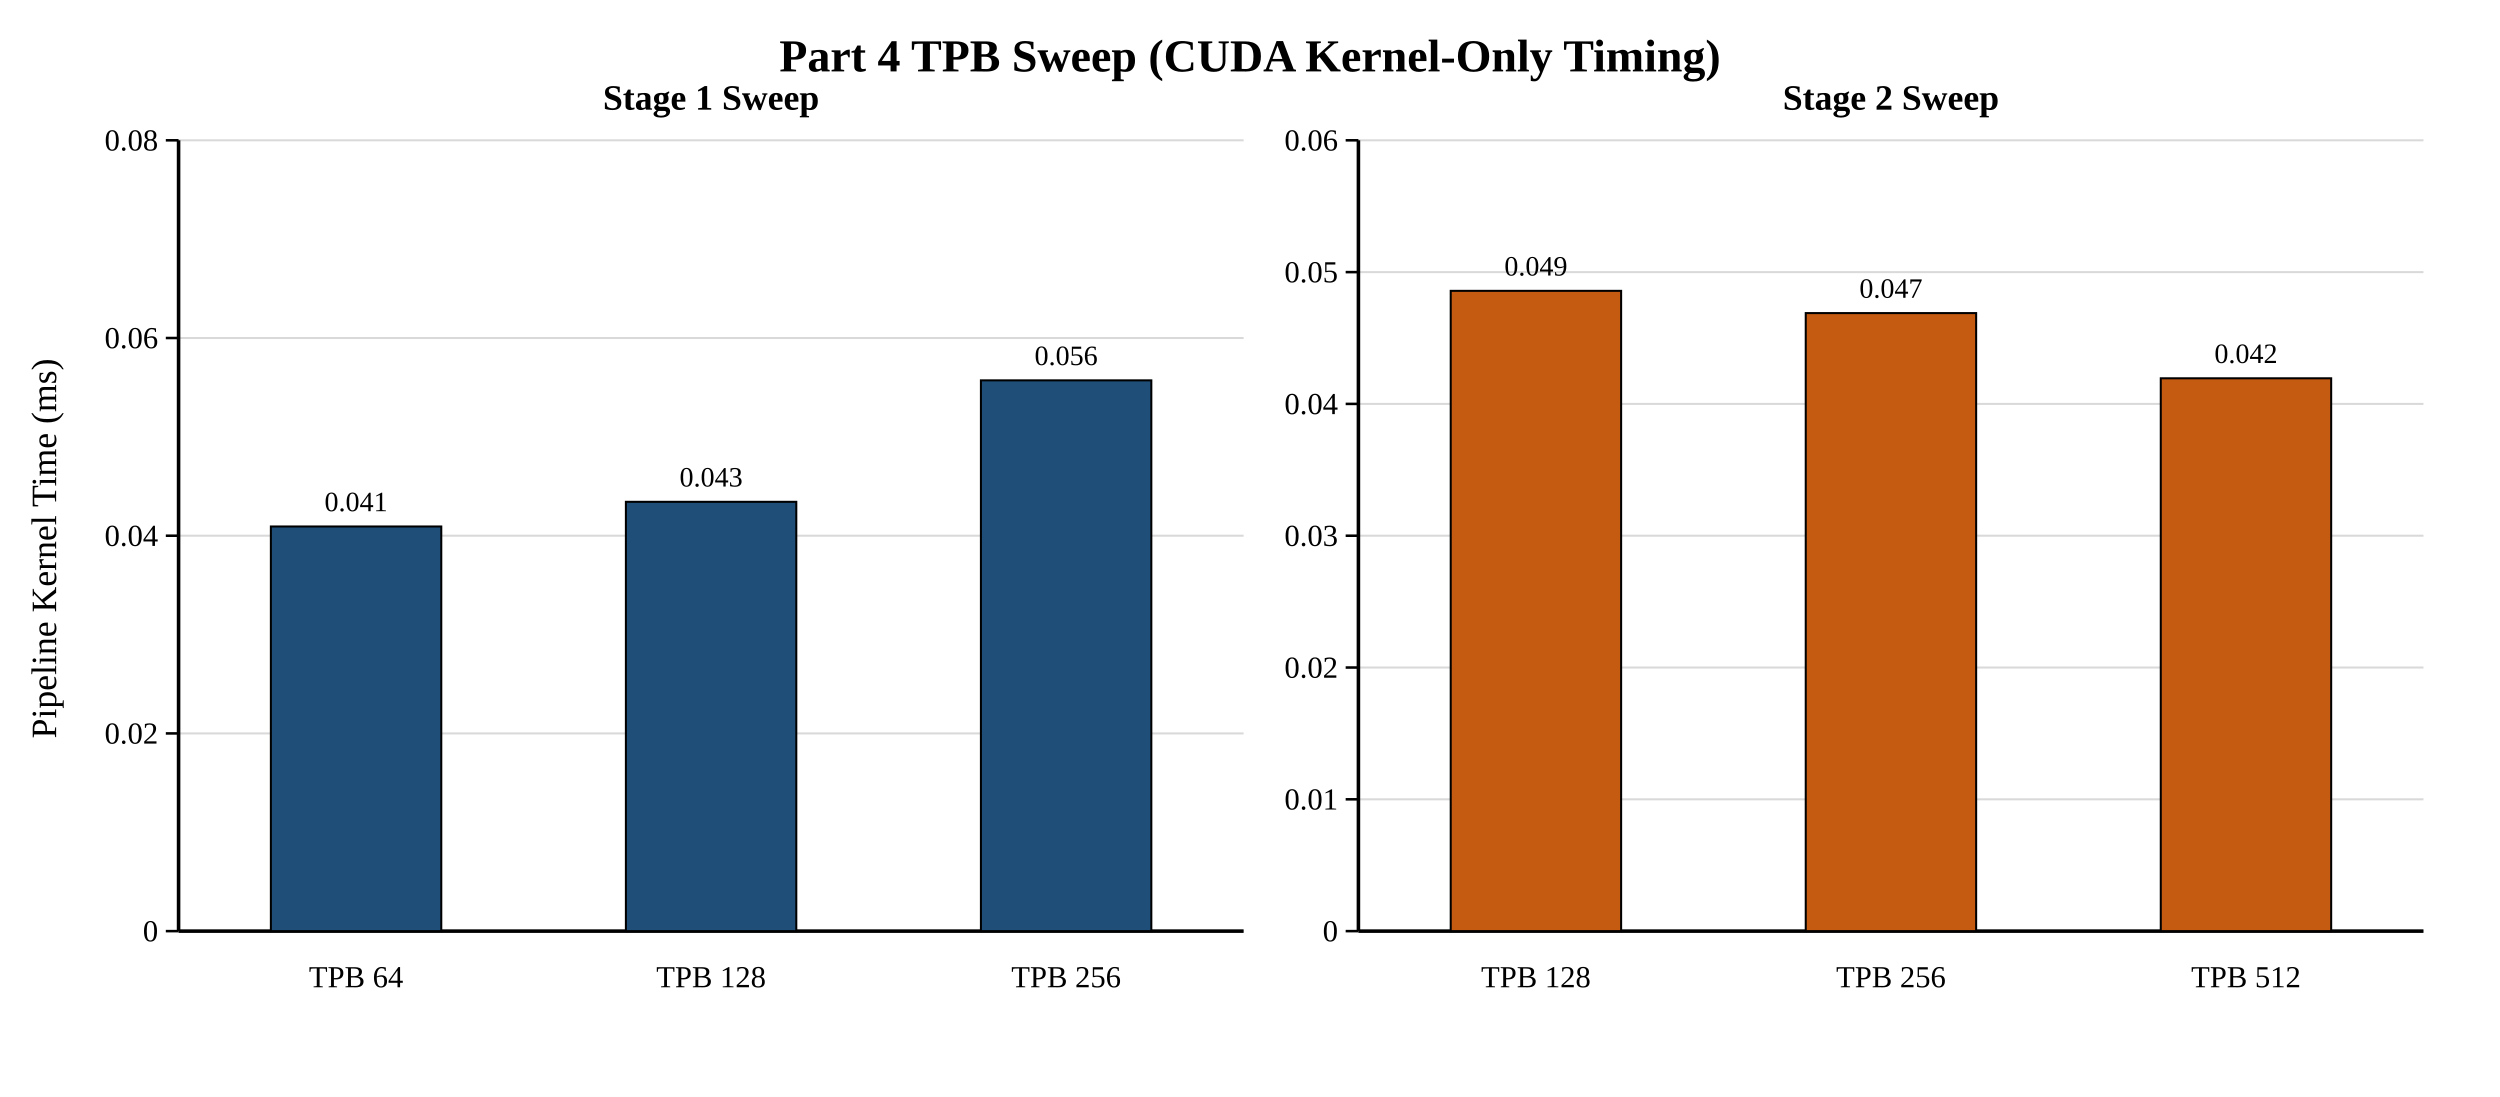
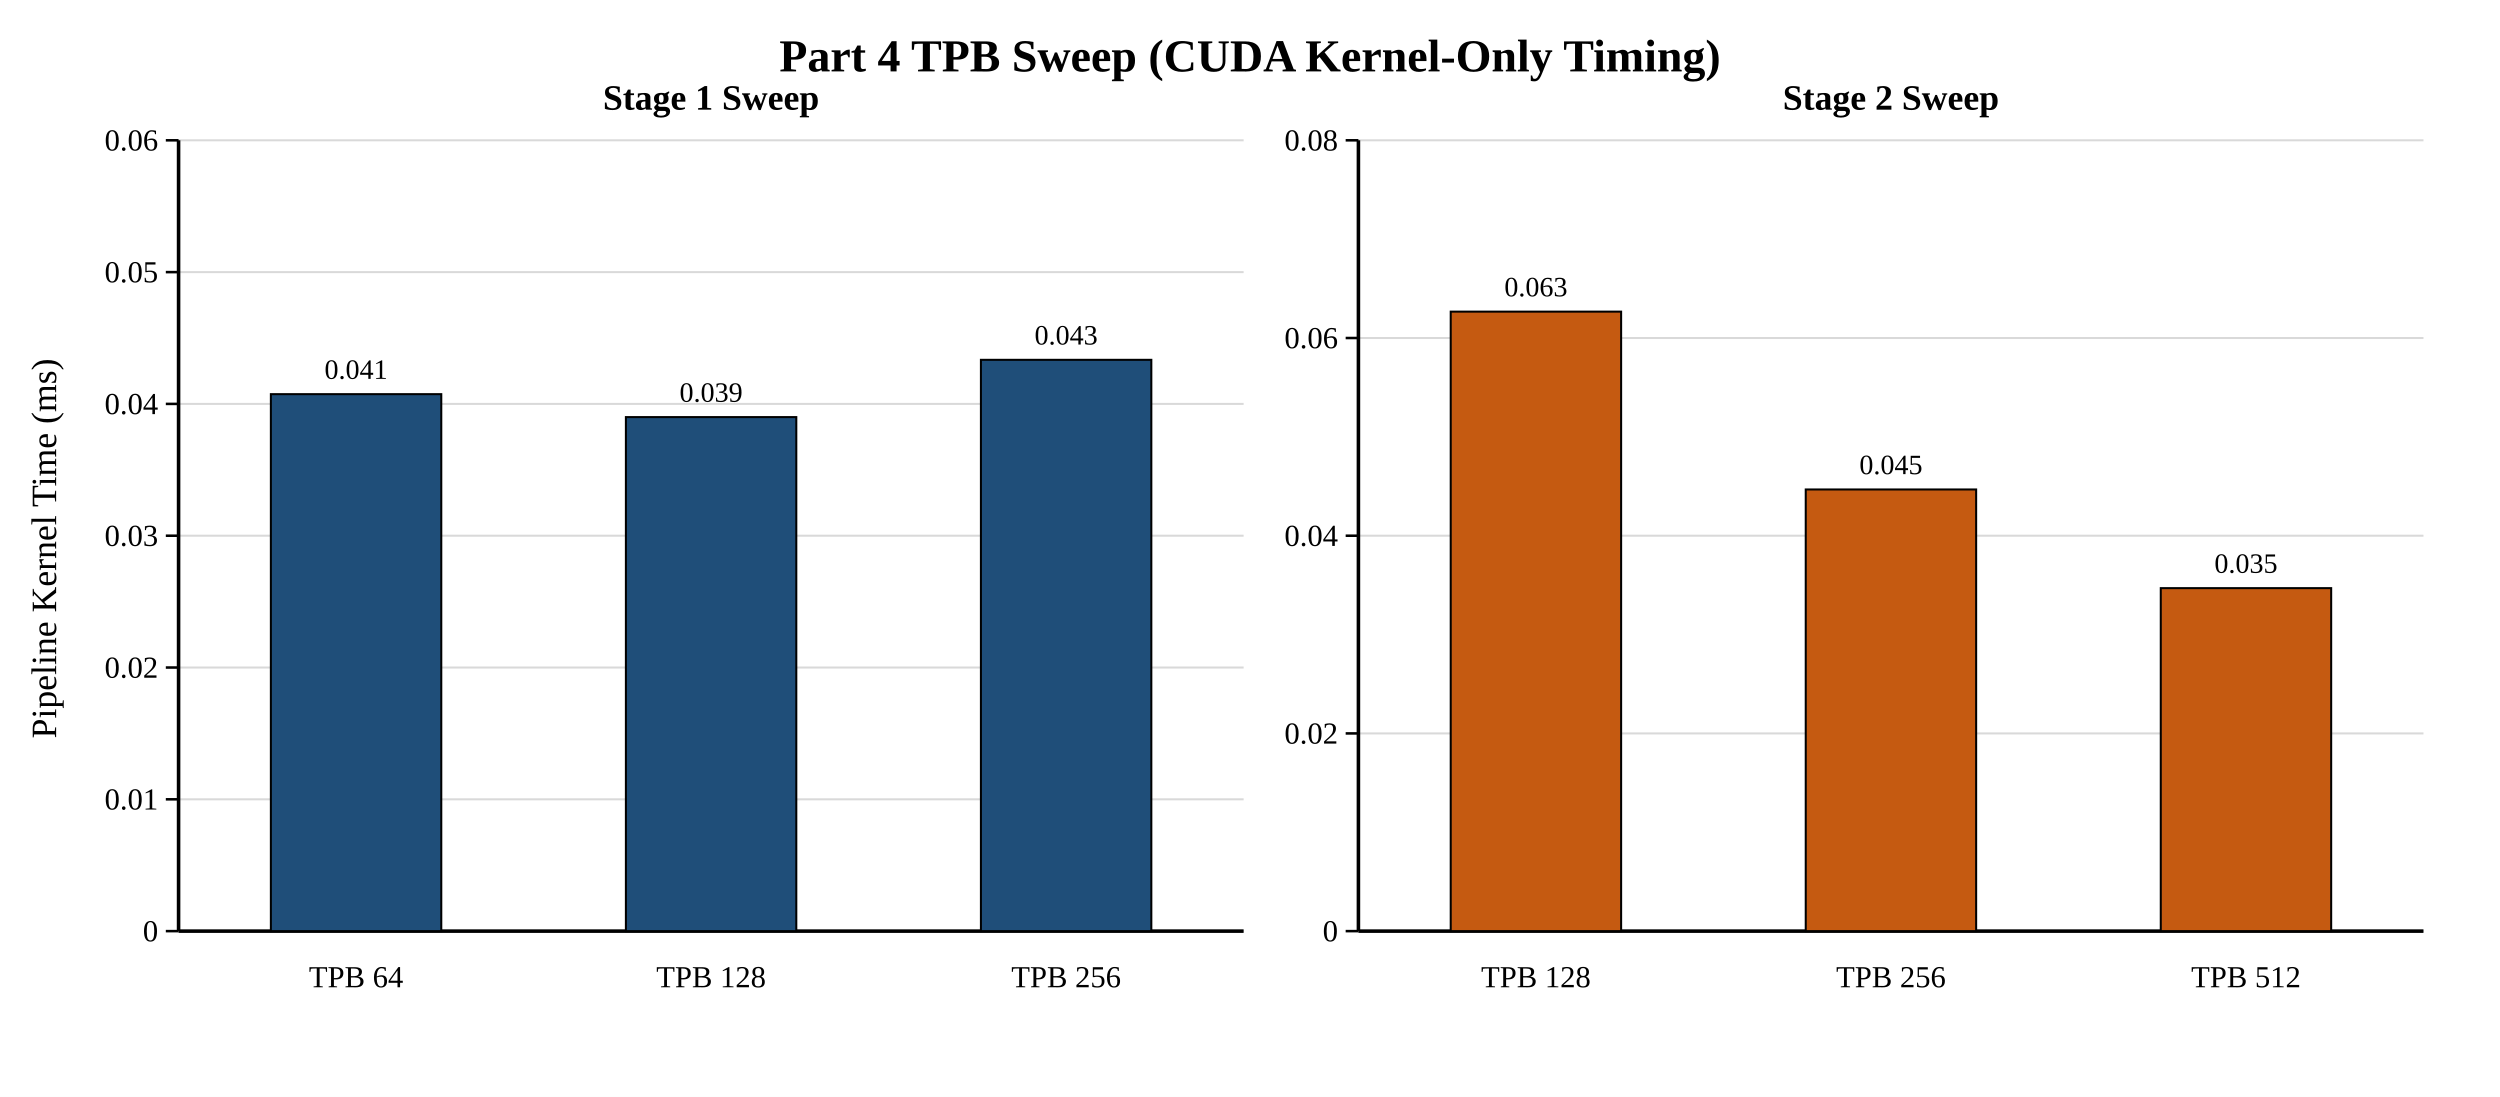
<svg xmlns="http://www.w3.org/2000/svg" width="980" height="430" viewBox="0 0 980 430">
  <rect x="0" y="0" width="980" height="430" fill="#ffffff" />
  <text x="490.00" y="28.00" text-anchor="middle" font-family="Times New Roman, Times, serif" font-size="18" font-weight="bold" fill="#000000">Part 4 TPB Sweep (CUDA Kernel-Only Timing)</text>
  <text x="22.00" y="215.00" text-anchor="middle" font-family="Times New Roman, Times, serif" font-size="14" font-weight="normal" fill="#000000" transform="rotate(-90 22 215.0)">Pipeline Kernel Time (ms)</text>
  <text x="278.75" y="43.00" text-anchor="middle" font-family="Times New Roman, Times, serif" font-size="14" font-weight="bold" fill="#000000">Stage 1 Sweep</text>
  <line x1="70.00" y1="365.00" x2="487.50" y2="365.00" stroke="#d9d9d9" stroke-width="0.8" />
-   <line x1="70.00" y1="287.50" x2="487.50" y2="287.50" stroke="#d9d9d9" stroke-width="0.8" />
+   <line x1="70.00" y1="313.33" x2="487.50" y2="313.33" stroke="#d9d9d9" stroke-width="0.8" />
+   <line x1="70.00" y1="261.67" x2="487.50" y2="261.67" stroke="#d9d9d9" stroke-width="0.8" />
  <line x1="70.00" y1="210.00" x2="487.50" y2="210.00" stroke="#d9d9d9" stroke-width="0.8" />
-   <line x1="70.00" y1="132.50" x2="487.50" y2="132.50" stroke="#d9d9d9" stroke-width="0.8" />
+   <line x1="70.00" y1="158.33" x2="487.50" y2="158.33" stroke="#d9d9d9" stroke-width="0.8" />
+   <line x1="70.00" y1="106.67" x2="487.50" y2="106.67" stroke="#d9d9d9" stroke-width="0.8" />
  <line x1="70.00" y1="55.00" x2="487.50" y2="55.00" stroke="#d9d9d9" stroke-width="0.8" />
  <line x1="70.00" y1="365.00" x2="487.50" y2="365.00" stroke="#000000" stroke-width="1.4" />
  <line x1="70.00" y1="55.00" x2="70.00" y2="365.00" stroke="#000000" stroke-width="1.4" />
  <line x1="65.00" y1="365.00" x2="70.00" y2="365.00" stroke="#000000" stroke-width="1" />
  <text x="62.00" y="369.00" text-anchor="end" font-family="Times New Roman, Times, serif" font-size="12" font-weight="normal" fill="#000000">0</text>
-   <line x1="65.00" y1="287.50" x2="70.00" y2="287.50" stroke="#000000" stroke-width="1" />
-   <text x="62.00" y="291.50" text-anchor="end" font-family="Times New Roman, Times, serif" font-size="12" font-weight="normal" fill="#000000">0.02</text>
+   <line x1="65.00" y1="313.33" x2="70.00" y2="313.33" stroke="#000000" stroke-width="1" />
+   <text x="62.00" y="317.33" text-anchor="end" font-family="Times New Roman, Times, serif" font-size="12" font-weight="normal" fill="#000000">0.01</text>
+   <line x1="65.00" y1="261.67" x2="70.00" y2="261.67" stroke="#000000" stroke-width="1" />
+   <text x="62.00" y="265.67" text-anchor="end" font-family="Times New Roman, Times, serif" font-size="12" font-weight="normal" fill="#000000">0.02</text>
  <line x1="65.00" y1="210.00" x2="70.00" y2="210.00" stroke="#000000" stroke-width="1" />
-   <text x="62.00" y="214.00" text-anchor="end" font-family="Times New Roman, Times, serif" font-size="12" font-weight="normal" fill="#000000">0.04</text>
-   <line x1="65.00" y1="132.50" x2="70.00" y2="132.50" stroke="#000000" stroke-width="1" />
-   <text x="62.00" y="136.50" text-anchor="end" font-family="Times New Roman, Times, serif" font-size="12" font-weight="normal" fill="#000000">0.06</text>
+   <text x="62.00" y="214.00" text-anchor="end" font-family="Times New Roman, Times, serif" font-size="12" font-weight="normal" fill="#000000">0.03</text>
+   <line x1="65.00" y1="158.33" x2="70.00" y2="158.33" stroke="#000000" stroke-width="1" />
+   <text x="62.00" y="162.33" text-anchor="end" font-family="Times New Roman, Times, serif" font-size="12" font-weight="normal" fill="#000000">0.04</text>
+   <line x1="65.00" y1="106.67" x2="70.00" y2="106.67" stroke="#000000" stroke-width="1" />
+   <text x="62.00" y="110.67" text-anchor="end" font-family="Times New Roman, Times, serif" font-size="12" font-weight="normal" fill="#000000">0.05</text>
  <line x1="65.00" y1="55.00" x2="70.00" y2="55.00" stroke="#000000" stroke-width="1" />
-   <text x="62.00" y="59.00" text-anchor="end" font-family="Times New Roman, Times, serif" font-size="12" font-weight="normal" fill="#000000">0.08</text>
-   <rect x="106.18" y="206.38" width="66.80" height="158.62" fill="#1f4e79" stroke="#000000" stroke-width="0.8" />
+   <text x="62.00" y="59.00" text-anchor="end" font-family="Times New Roman, Times, serif" font-size="12" font-weight="normal" fill="#000000">0.06</text>
+   <rect x="106.18" y="154.51" width="66.80" height="210.49" fill="#1f4e79" stroke="#000000" stroke-width="0.8" />
  <text x="139.58" y="387.00" text-anchor="middle" font-family="Times New Roman, Times, serif" font-size="12" font-weight="normal" fill="#000000">TPB 64</text>
-   <text x="139.58" y="200.38" text-anchor="middle" font-family="Times New Roman, Times, serif" font-size="11" font-weight="normal" fill="#000000">0.041</text>
-   <rect x="245.35" y="196.71" width="66.80" height="168.29" fill="#1f4e79" stroke="#000000" stroke-width="0.8" />
+   <text x="139.58" y="148.51" text-anchor="middle" font-family="Times New Roman, Times, serif" font-size="11" font-weight="normal" fill="#000000">0.041</text>
+   <rect x="245.35" y="163.50" width="66.80" height="201.50" fill="#1f4e79" stroke="#000000" stroke-width="0.8" />
  <text x="278.75" y="387.00" text-anchor="middle" font-family="Times New Roman, Times, serif" font-size="12" font-weight="normal" fill="#000000">TPB 128</text>
-   <text x="278.75" y="190.71" text-anchor="middle" font-family="Times New Roman, Times, serif" font-size="11" font-weight="normal" fill="#000000">0.043</text>
-   <rect x="384.52" y="149.10" width="66.80" height="215.90" fill="#1f4e79" stroke="#000000" stroke-width="0.8" />
+   <text x="278.75" y="157.50" text-anchor="middle" font-family="Times New Roman, Times, serif" font-size="11" font-weight="normal" fill="#000000">0.039</text>
+   <rect x="384.52" y="141.05" width="66.80" height="223.95" fill="#1f4e79" stroke="#000000" stroke-width="0.8" />
  <text x="417.92" y="387.00" text-anchor="middle" font-family="Times New Roman, Times, serif" font-size="12" font-weight="normal" fill="#000000">TPB 256</text>
-   <text x="417.92" y="143.10" text-anchor="middle" font-family="Times New Roman, Times, serif" font-size="11" font-weight="normal" fill="#000000">0.056</text>
+   <text x="417.92" y="135.05" text-anchor="middle" font-family="Times New Roman, Times, serif" font-size="11" font-weight="normal" fill="#000000">0.043</text>
  <text x="741.25" y="43.00" text-anchor="middle" font-family="Times New Roman, Times, serif" font-size="14" font-weight="bold" fill="#000000">Stage 2 Sweep</text>
  <line x1="532.50" y1="365.00" x2="950.00" y2="365.00" stroke="#d9d9d9" stroke-width="0.8" />
-   <line x1="532.50" y1="313.33" x2="950.00" y2="313.33" stroke="#d9d9d9" stroke-width="0.8" />
-   <line x1="532.50" y1="261.67" x2="950.00" y2="261.67" stroke="#d9d9d9" stroke-width="0.8" />
+   <line x1="532.50" y1="287.50" x2="950.00" y2="287.50" stroke="#d9d9d9" stroke-width="0.8" />
  <line x1="532.50" y1="210.00" x2="950.00" y2="210.00" stroke="#d9d9d9" stroke-width="0.8" />
-   <line x1="532.50" y1="158.33" x2="950.00" y2="158.33" stroke="#d9d9d9" stroke-width="0.8" />
-   <line x1="532.50" y1="106.67" x2="950.00" y2="106.67" stroke="#d9d9d9" stroke-width="0.8" />
+   <line x1="532.50" y1="132.50" x2="950.00" y2="132.50" stroke="#d9d9d9" stroke-width="0.8" />
  <line x1="532.50" y1="55.00" x2="950.00" y2="55.00" stroke="#d9d9d9" stroke-width="0.8" />
  <line x1="532.50" y1="365.00" x2="950.00" y2="365.00" stroke="#000000" stroke-width="1.4" />
  <line x1="532.50" y1="55.00" x2="532.50" y2="365.00" stroke="#000000" stroke-width="1.4" />
  <line x1="527.50" y1="365.00" x2="532.50" y2="365.00" stroke="#000000" stroke-width="1" />
  <text x="524.50" y="369.00" text-anchor="end" font-family="Times New Roman, Times, serif" font-size="12" font-weight="normal" fill="#000000">0</text>
-   <line x1="527.50" y1="313.33" x2="532.50" y2="313.33" stroke="#000000" stroke-width="1" />
-   <text x="524.50" y="317.33" text-anchor="end" font-family="Times New Roman, Times, serif" font-size="12" font-weight="normal" fill="#000000">0.01</text>
-   <line x1="527.50" y1="261.67" x2="532.50" y2="261.67" stroke="#000000" stroke-width="1" />
-   <text x="524.50" y="265.67" text-anchor="end" font-family="Times New Roman, Times, serif" font-size="12" font-weight="normal" fill="#000000">0.02</text>
+   <line x1="527.50" y1="287.50" x2="532.50" y2="287.50" stroke="#000000" stroke-width="1" />
+   <text x="524.50" y="291.50" text-anchor="end" font-family="Times New Roman, Times, serif" font-size="12" font-weight="normal" fill="#000000">0.02</text>
  <line x1="527.50" y1="210.00" x2="532.50" y2="210.00" stroke="#000000" stroke-width="1" />
-   <text x="524.50" y="214.00" text-anchor="end" font-family="Times New Roman, Times, serif" font-size="12" font-weight="normal" fill="#000000">0.03</text>
-   <line x1="527.50" y1="158.33" x2="532.50" y2="158.33" stroke="#000000" stroke-width="1" />
-   <text x="524.50" y="162.33" text-anchor="end" font-family="Times New Roman, Times, serif" font-size="12" font-weight="normal" fill="#000000">0.04</text>
-   <line x1="527.50" y1="106.67" x2="532.50" y2="106.67" stroke="#000000" stroke-width="1" />
-   <text x="524.50" y="110.67" text-anchor="end" font-family="Times New Roman, Times, serif" font-size="12" font-weight="normal" fill="#000000">0.05</text>
+   <text x="524.50" y="214.00" text-anchor="end" font-family="Times New Roman, Times, serif" font-size="12" font-weight="normal" fill="#000000">0.04</text>
+   <line x1="527.50" y1="132.50" x2="532.50" y2="132.50" stroke="#000000" stroke-width="1" />
+   <text x="524.50" y="136.50" text-anchor="end" font-family="Times New Roman, Times, serif" font-size="12" font-weight="normal" fill="#000000">0.06</text>
  <line x1="527.50" y1="55.00" x2="532.50" y2="55.00" stroke="#000000" stroke-width="1" />
-   <text x="524.50" y="59.00" text-anchor="end" font-family="Times New Roman, Times, serif" font-size="12" font-weight="normal" fill="#000000">0.06</text>
-   <rect x="568.68" y="114.01" width="66.80" height="250.99" fill="#c55a11" stroke="#000000" stroke-width="0.8" />
+   <text x="524.50" y="59.00" text-anchor="end" font-family="Times New Roman, Times, serif" font-size="12" font-weight="normal" fill="#000000">0.08</text>
+   <rect x="568.68" y="122.16" width="66.80" height="242.84" fill="#c55a11" stroke="#000000" stroke-width="0.8" />
  <text x="602.08" y="387.00" text-anchor="middle" font-family="Times New Roman, Times, serif" font-size="12" font-weight="normal" fill="#000000">TPB 128</text>
-   <text x="602.08" y="108.01" text-anchor="middle" font-family="Times New Roman, Times, serif" font-size="11" font-weight="normal" fill="#000000">0.049</text>
-   <rect x="707.85" y="122.73" width="66.80" height="242.27" fill="#c55a11" stroke="#000000" stroke-width="0.8" />
+   <text x="602.08" y="116.16" text-anchor="middle" font-family="Times New Roman, Times, serif" font-size="11" font-weight="normal" fill="#000000">0.063</text>
+   <rect x="707.85" y="191.87" width="66.80" height="173.13" fill="#c55a11" stroke="#000000" stroke-width="0.8" />
  <text x="741.25" y="387.00" text-anchor="middle" font-family="Times New Roman, Times, serif" font-size="12" font-weight="normal" fill="#000000">TPB 256</text>
-   <text x="741.25" y="116.73" text-anchor="middle" font-family="Times New Roman, Times, serif" font-size="11" font-weight="normal" fill="#000000">0.047</text>
-   <rect x="847.02" y="148.29" width="66.80" height="216.71" fill="#c55a11" stroke="#000000" stroke-width="0.8" />
+   <text x="741.25" y="185.87" text-anchor="middle" font-family="Times New Roman, Times, serif" font-size="11" font-weight="normal" fill="#000000">0.045</text>
+   <rect x="847.02" y="230.55" width="66.80" height="134.45" fill="#c55a11" stroke="#000000" stroke-width="0.8" />
  <text x="880.42" y="387.00" text-anchor="middle" font-family="Times New Roman, Times, serif" font-size="12" font-weight="normal" fill="#000000">TPB 512</text>
-   <text x="880.42" y="142.29" text-anchor="middle" font-family="Times New Roman, Times, serif" font-size="11" font-weight="normal" fill="#000000">0.042</text>
+   <text x="880.42" y="224.55" text-anchor="middle" font-family="Times New Roman, Times, serif" font-size="11" font-weight="normal" fill="#000000">0.035</text>
</svg>
